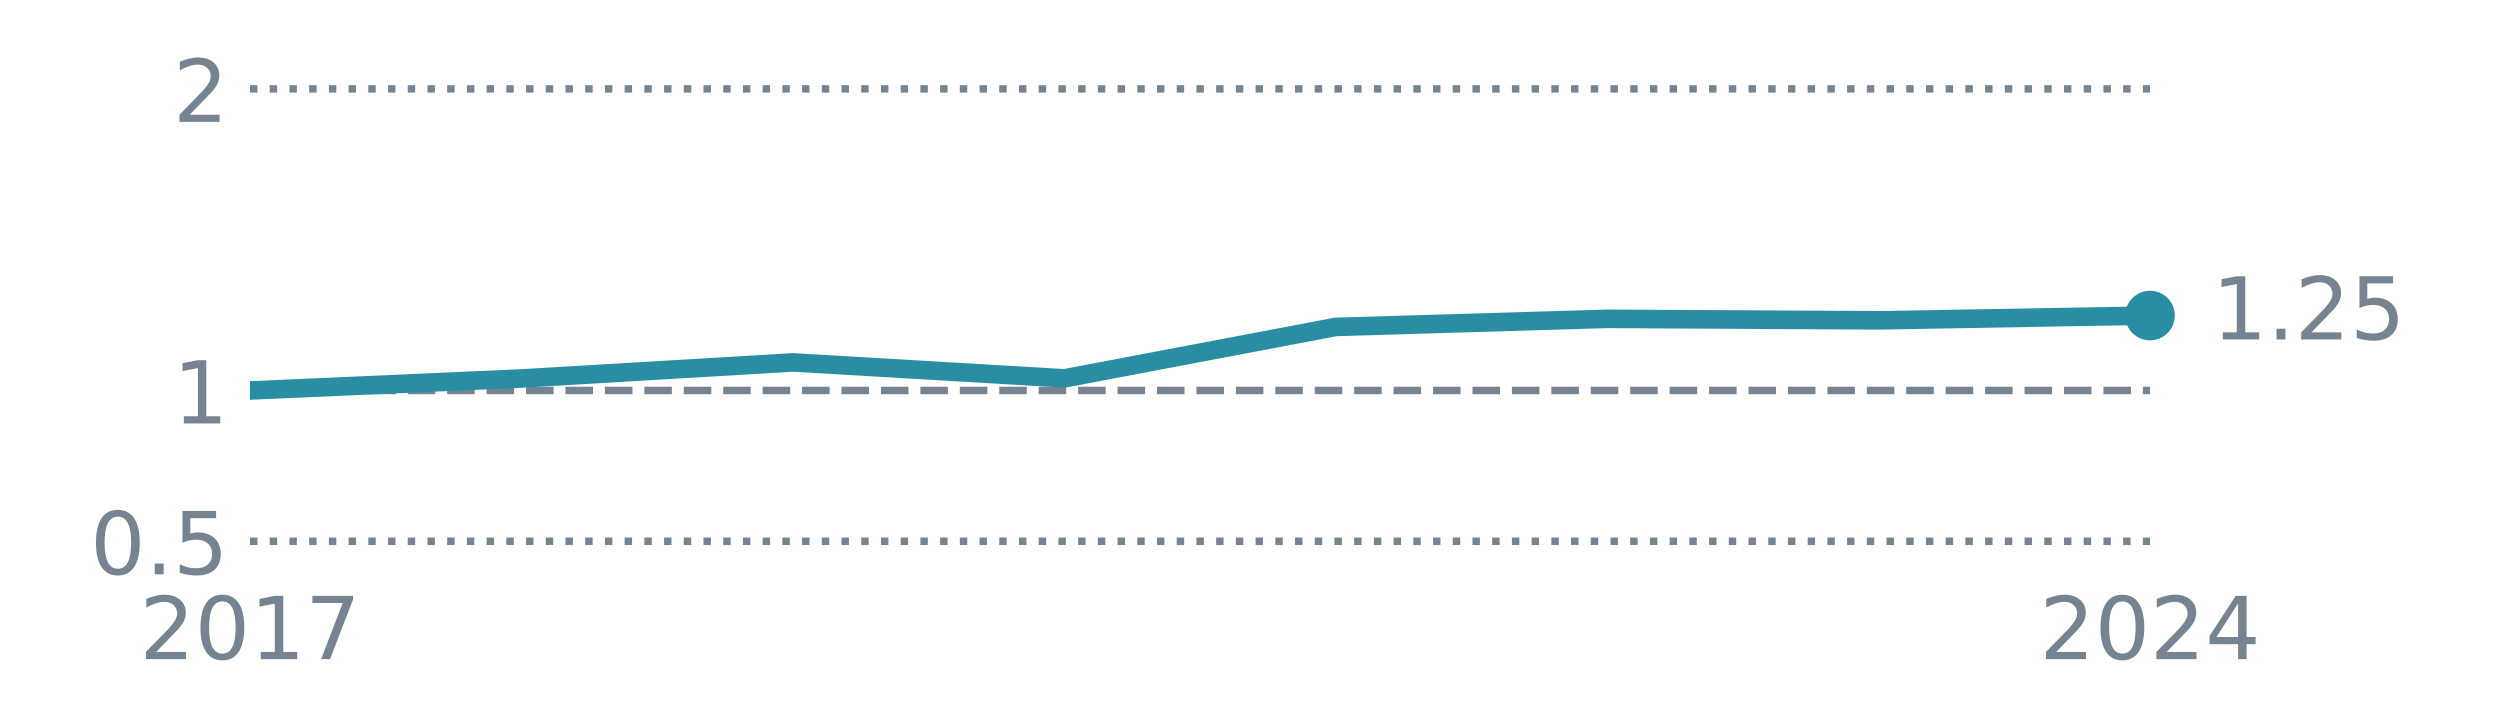
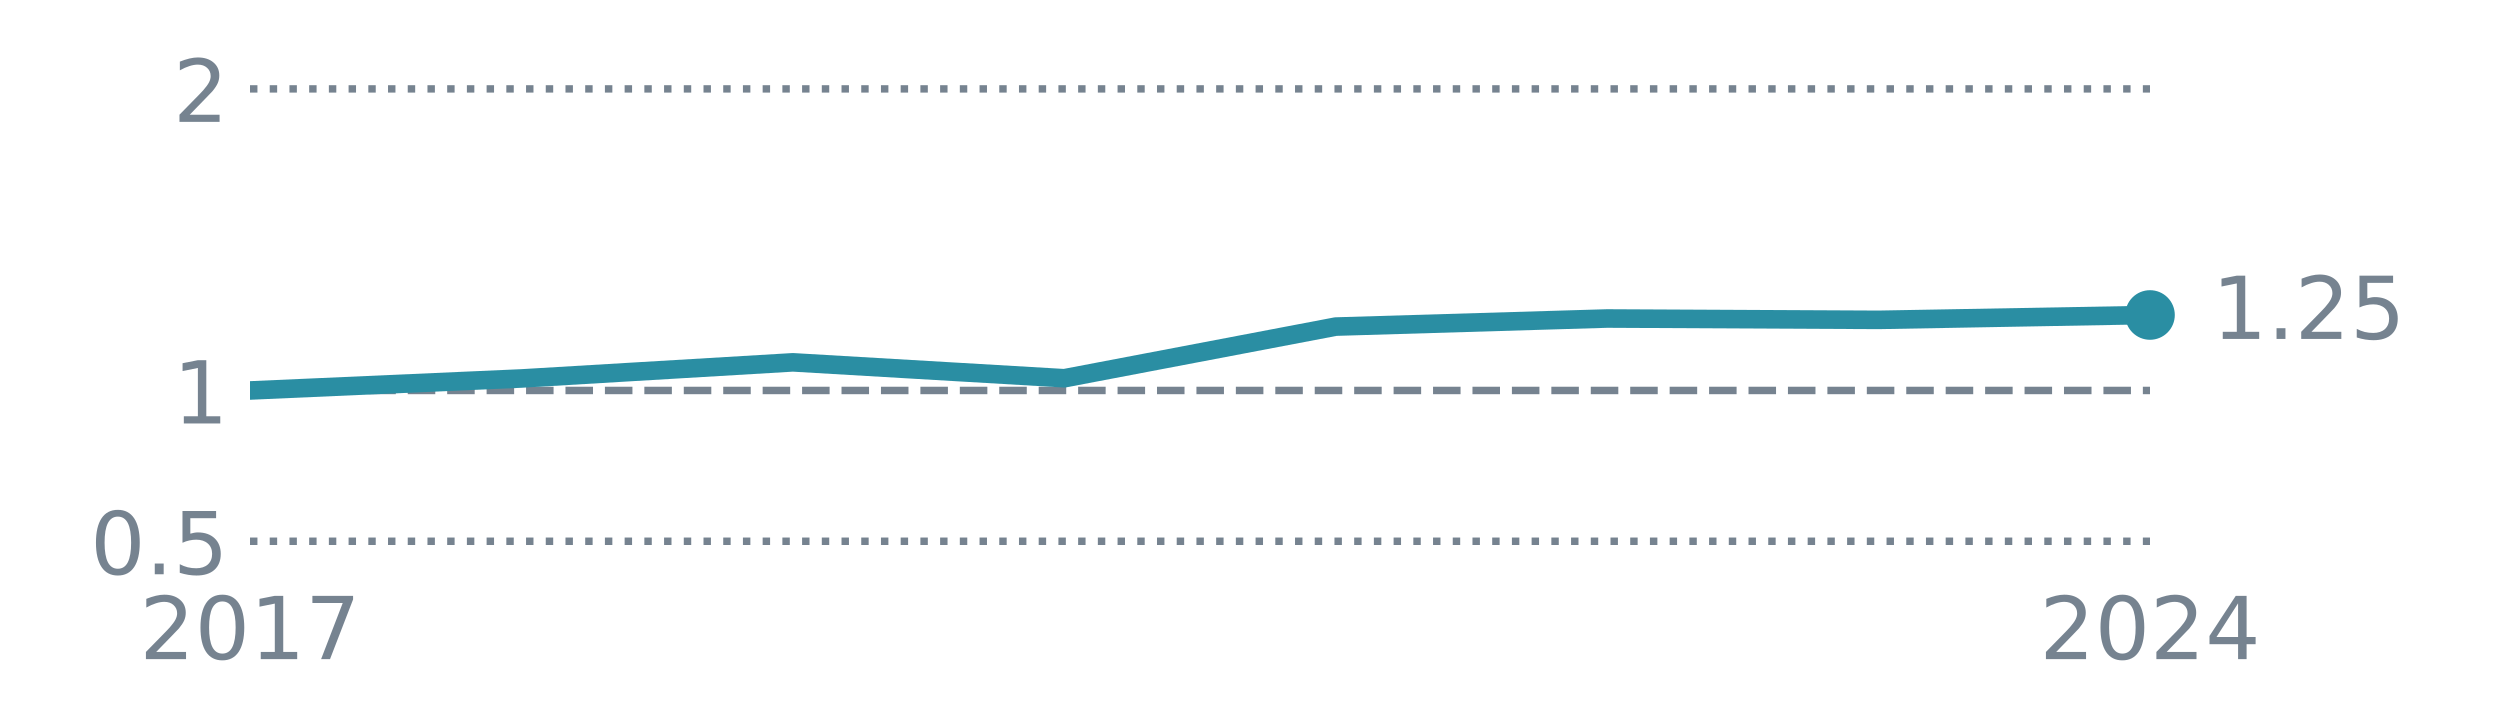
<svg xmlns="http://www.w3.org/2000/svg" xmlns:xlink="http://www.w3.org/1999/xlink" width="403.2pt" height="115.2pt" viewBox="0 0 403.2 115.2" version="1.1">
  <defs>
    <style type="text/css">*{stroke-linejoin: round; stroke-linecap: butt}</style>
  </defs>
  <g id="figure_1">
    <g id="patch_1">
      <path d="M 0 115.2  L 403.2 115.2  L 403.2 0  L 0 0  L 0 115.2  z " style="fill: none" />
    </g>
    <g id="axes_1">
      <g id="patch_2">
        <path d="M 40.32 92.16  L 346.752 92.16  L 346.752 4.608  L 40.32 4.608  L 40.32 92.16  z " style="fill: none" />
      </g>
      <g id="matplotlib.axis_1">
        <g id="xtick_1">
          <g id="line2d_1" />
          <g id="text_1">
            <text style="font-size: 14px; font-family: 'DejaVu Sans', 'Bitstream Vera Sans', 'Computer Modern Sans Serif', 'Lucida Grande', 'Verdana', 'Geneva', 'Lucid', 'Arial', 'Helvetica', 'Avant Garde', sans-serif; text-anchor: middle; fill: #768390" x="40.32" y="106.298" transform="rotate(-0 40.32 106.2978)">2017</text>
          </g>
        </g>
        <g id="xtick_2">
          <g id="line2d_2" />
          <g id="text_2">
            <text style="font-size: 14px; font-family: 'DejaVu Sans', 'Bitstream Vera Sans', 'Computer Modern Sans Serif', 'Lucida Grande', 'Verdana', 'Geneva', 'Lucid', 'Arial', 'Helvetica', 'Avant Garde', sans-serif; text-anchor: middle; fill: #768390" x="346.752" y="106.298" transform="rotate(-0 346.752 106.2978)">2024</text>
          </g>
        </g>
      </g>
      <g id="matplotlib.axis_2">
        <g id="ytick_1">
          <g id="line2d_3" />
          <g id="text_3">
            <text style="font-size: 14px; font-family: 'DejaVu Sans', 'Bitstream Vera Sans', 'Computer Modern Sans Serif', 'Lucida Grande', 'Verdana', 'Geneva', 'Lucid', 'Arial', 'Helvetica', 'Avant Garde', sans-serif; text-anchor: end; fill: #768390" x="36.82" y="92.615" transform="rotate(-0 36.82 92.61491)">0.5</text>
          </g>
        </g>
        <g id="ytick_2">
          <g id="line2d_4" />
          <g id="text_4">
            <text style="font-size: 14px; font-family: 'DejaVu Sans', 'Bitstream Vera Sans', 'Computer Modern Sans Serif', 'Lucida Grande', 'Verdana', 'Geneva', 'Lucid', 'Arial', 'Helvetica', 'Avant Garde', sans-serif; text-anchor: end; fill: #768390" x="36.82" y="68.295" transform="rotate(-0 36.82 68.29491)">1</text>
          </g>
        </g>
        <g id="ytick_3">
          <g id="line2d_5" />
          <g id="text_5">
            <text style="font-size: 14px; font-family: 'DejaVu Sans', 'Bitstream Vera Sans', 'Computer Modern Sans Serif', 'Lucida Grande', 'Verdana', 'Geneva', 'Lucid', 'Arial', 'Helvetica', 'Avant Garde', sans-serif; text-anchor: end; fill: #768390" x="36.82" y="19.655" transform="rotate(-0 36.82 19.65491)">2</text>
          </g>
        </g>
      </g>
      <g id="line2d_6">
        <path d="M 40.32 62.976  L 346.752 62.976  " clip-path="url(#p1adb2e69b3)" style="fill: none; stroke-dasharray: 4.44,1.92; stroke-dashoffset: 0; stroke: #768390; stroke-width: 1.2" />
      </g>
      <g id="line2d_7">
        <path d="M 40.32 87.296  L 346.752 87.296  " clip-path="url(#p1adb2e69b3)" style="fill: none; stroke-dasharray: 1.2,1.98; stroke-dashoffset: 0; stroke: #768390; stroke-width: 1.2" />
      </g>
      <g id="line2d_8">
        <path d="M 40.32 14.336  L 346.752 14.336  " clip-path="url(#p1adb2e69b3)" style="fill: none; stroke-dasharray: 1.2,1.98; stroke-dashoffset: 0; stroke: #768390; stroke-width: 1.2" />
      </g>
      <g id="line2d_9">
-         <path d="M 40.32 62.976  L 84.096 61.042  L 127.872 58.45  L 171.648 61.023  L 215.424 52.725  L 259.2 51.42  L 302.976 51.665  L 346.752 50.891  " clip-path="url(#p1adb2e69b3)" style="fill: none; stroke: #2a8ea3; stroke-width: 3; stroke-linecap: square" />
+         <path d="M 40.32 62.976  L 84.096 61.04  L 127.872 58.438  L 171.648 61.006  L 215.424 52.673  L 259.2 51.368  L 302.976 51.587  L 346.752 50.801  " clip-path="url(#p1adb2e69b3)" style="fill: none; stroke: #2a8ea3; stroke-width: 3; stroke-linecap: square" />
      </g>
      <g id="line2d_10">
        <defs>
          <path id="mceb35539fe" d="M 0 3.5  C 0.928 3.5 1.819 3.131 2.475 2.475  C 3.131 1.819 3.5 0.928 3.5 0  C 3.5 -0.928 3.131 -1.819 2.475 -2.475  C 1.819 -3.131 0.928 -3.5 0 -3.5  C -0.928 -3.5 -1.819 -3.131 -2.475 -2.475  C -3.131 -1.819 -3.5 -0.928 -3.5 0  C -3.5 0.928 -3.131 1.819 -2.475 2.475  C -1.819 3.131 -0.928 3.5 0 3.5  z " style="stroke: #2a8ea3" />
        </defs>
        <g>
-           <use xlink:href="#mceb35539fe" x="346.752" y="50.891" style="fill: #2a8ea3; stroke: #2a8ea3" />
+           <use xlink:href="#mceb35539fe" x="346.752" y="50.801" style="fill: #2a8ea3; stroke: #2a8ea3" />
        </g>
      </g>
      <g id="text_6">
-         <text style="font-size: 14px; font-family: 'DejaVu Sans', 'Bitstream Vera Sans', 'Computer Modern Sans Serif', 'Lucida Grande', 'Verdana', 'Geneva', 'Lucid', 'Arial', 'Helvetica', 'Avant Garde', sans-serif; text-anchor: start; fill: #768390" x="356.752" y="54.754" transform="rotate(-0 356.752 54.75434)">1.25</text>
+         <text style="font-size: 14px; font-family: 'DejaVu Sans', 'Bitstream Vera Sans', 'Computer Modern Sans Serif', 'Lucida Grande', 'Verdana', 'Geneva', 'Lucid', 'Arial', 'Helvetica', 'Avant Garde', sans-serif; text-anchor: start; fill: #768390" x="356.752" y="54.664" transform="rotate(-0 356.752 54.6641)">1.25</text>
      </g>
    </g>
  </g>
  <defs>
    <clipPath id="p1adb2e69b3">
      <rect x="40.32" y="4.608" width="306.432" height="87.552" />
    </clipPath>
  </defs>
</svg>
